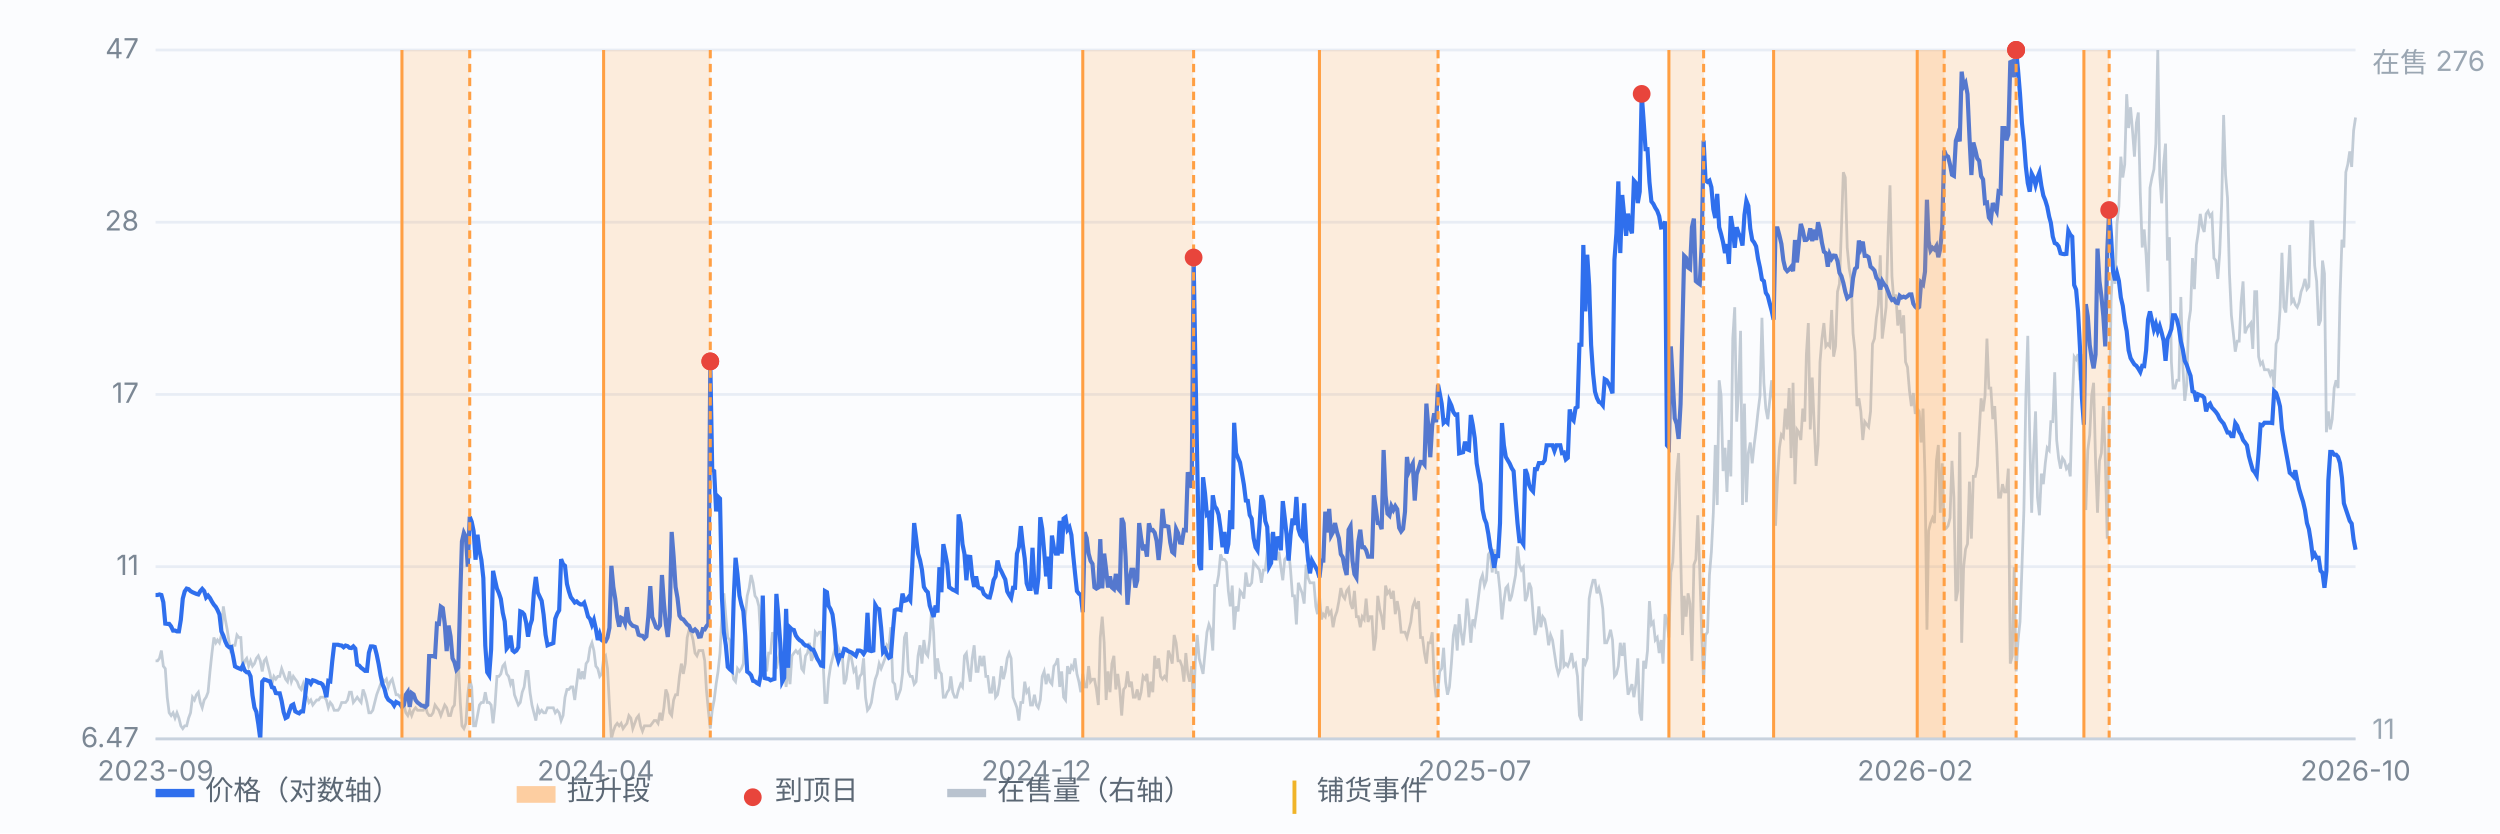
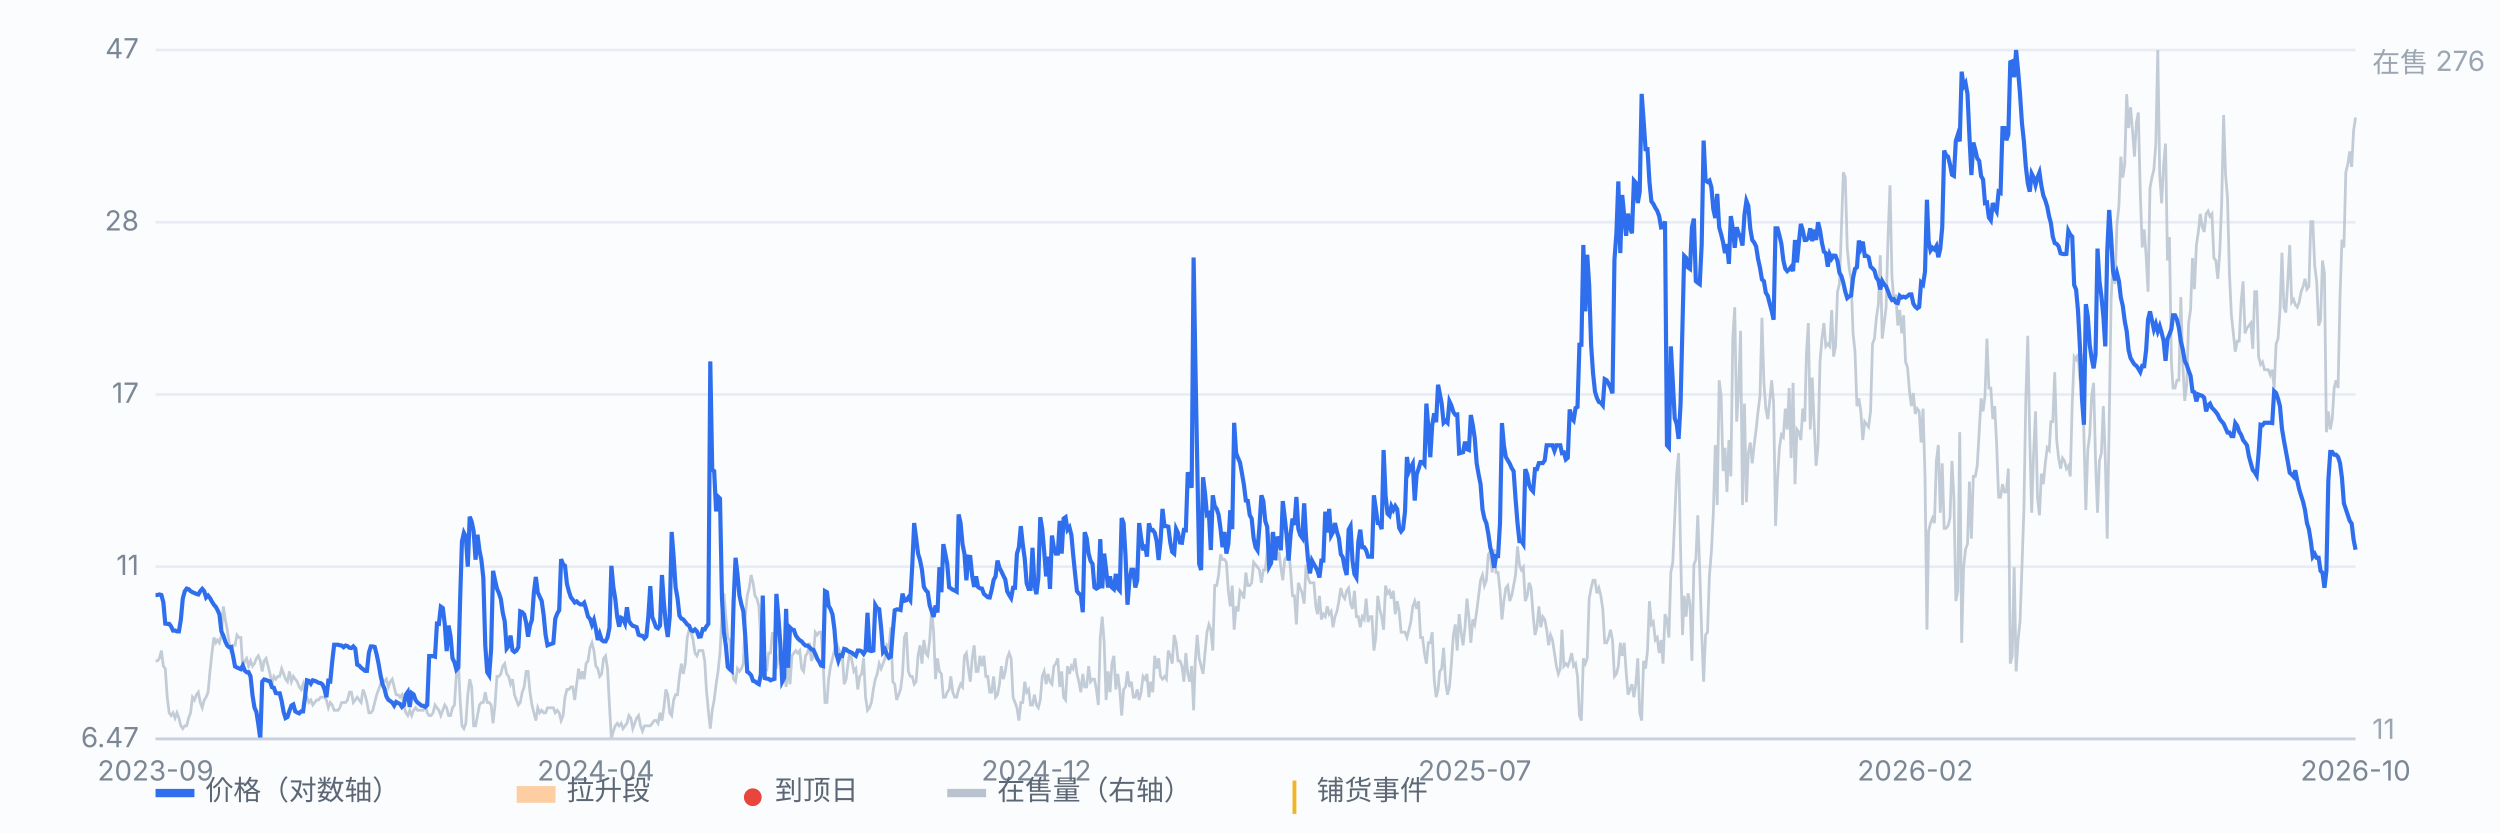
<svg xmlns="http://www.w3.org/2000/svg" viewBox="0 0 900 300" preserveAspectRatio="xMidYMid meet" style="width:100%;max-width:900px;height:auto;display:block" font-family="-apple-system,Segoe UI,Microsoft YaHei,sans-serif" font-size="10">
  <rect x="0" y="0" width="900" height="300" fill="#fbfcfe" />
  <line x1="56" y1="266.0" x2="848" y2="266.0" stroke="#e8edf5" stroke-width="1" />
  <text x="50" y="269.0" text-anchor="end" fill="#7b8794">6.47</text>
  <line x1="56" y1="204.0" x2="848" y2="204.0" stroke="#e8edf5" stroke-width="1" />
  <text x="50" y="207.0" text-anchor="end" fill="#7b8794">11</text>
  <line x1="56" y1="142.0" x2="848" y2="142.0" stroke="#e8edf5" stroke-width="1" />
  <text x="50" y="145.0" text-anchor="end" fill="#7b8794">17</text>
  <line x1="56" y1="80.0" x2="848" y2="80.0" stroke="#e8edf5" stroke-width="1" />
  <text x="50" y="83.0" text-anchor="end" fill="#7b8794">28</text>
  <line x1="56" y1="18.0" x2="848" y2="18.0" stroke="#e8edf5" stroke-width="1" />
  <text x="50" y="21.0" text-anchor="end" fill="#7b8794">47</text>
  <path d="M56.0 237.9 L56.7 237.9 L57.4 237.0 L58.1 234.2 L58.8 239.8 L59.5 240.7 L60.2 251.0 L60.9 256.6 L61.6 257.6 L62.3 256.6 L63.0 258.5 L63.7 256.6 L64.4 258.5 L65.1 261.3 L65.8 262.3 L66.5 261.3 L67.2 261.3 L67.9 258.5 L68.6 256.6 L69.3 251.0 L70.0 252.0 L70.7 250.1 L71.4 249.2 L72.1 252.9 L72.8 254.8 L73.5 252.0 L74.2 251.0 L74.9 249.2 L75.6 241.7 L76.3 235.1 L77.0 229.5 L77.7 231.4 L78.3 230.4 L79.0 231.4 L79.7 228.6 L80.4 218.3 L81.1 223.0 L81.8 226.7 L82.5 231.4 L83.2 235.1 L83.9 232.3 L84.6 232.3 L85.3 228.6 L86.0 229.5 L86.7 229.5 L87.4 240.7 L88.1 237.9 L88.8 237.0 L89.5 239.8 L90.2 237.9 L90.9 239.8 L91.6 238.9 L92.3 237.0 L93.0 236.1 L93.7 237.9 L94.4 241.7 L95.1 237.9 L95.8 237.0 L96.5 239.8 L97.2 242.6 L97.9 246.3 L98.6 243.5 L99.3 244.5 L100.0 243.5 L100.7 243.5 L101.4 240.7 L102.1 242.6 L102.8 244.5 L103.5 245.4 L104.2 241.7 L104.9 245.4 L105.6 243.5 L106.3 244.5 L107.0 245.4 L107.7 247.3 L108.4 248.2 L109.1 246.3 L109.8 250.1 L110.5 251.0 L111.2 252.9 L111.9 252.0 L112.6 253.8 L113.3 252.9 L114.0 252.0 L114.7 252.0 L115.4 251.0 L116.1 251.0 L116.8 251.0 L117.5 252.0 L118.2 254.8 L118.9 252.9 L119.6 253.8 L120.3 255.7 L121.0 255.7 L121.7 255.7 L122.3 254.8 L123.0 252.9 L123.7 252.9 L124.4 252.9 L125.1 252.0 L125.8 249.2 L126.5 249.2 L127.2 252.9 L127.9 252.0 L128.6 251.0 L129.3 252.0 L130.0 252.9 L130.7 248.2 L131.4 250.1 L132.1 252.9 L132.8 256.6 L133.5 256.6 L134.2 255.7 L134.9 252.9 L135.6 250.1 L136.3 248.2 L137.0 246.3 L137.7 244.5 L138.4 245.4 L139.1 244.5 L139.8 247.3 L140.5 245.4 L141.2 244.5 L141.9 247.3 L142.6 250.1 L143.3 250.1 L144.0 251.0 L144.7 250.1 L145.4 253.8 L146.1 256.6 L146.8 257.6 L147.5 255.7 L148.2 257.6 L148.9 255.7 L149.6 254.8 L150.3 255.7 L151.0 255.7 L151.7 255.7 L152.4 255.7 L153.1 253.8 L153.8 256.6 L154.5 257.6 L155.2 257.6 L155.9 256.6 L156.6 253.8 L157.3 254.8 L158.0 255.7 L158.7 257.6 L159.4 255.7 L160.1 253.8 L160.8 254.8 L161.5 257.6 L162.2 257.6 L162.9 254.8 L163.6 253.8 L164.3 242.6 L165.0 237.9 L165.7 252.9 L166.3 261.3 L167.0 262.3 L167.7 260.4 L168.4 250.1 L169.1 244.5 L169.8 247.3 L170.5 261.3 L171.2 261.3 L171.9 257.6 L172.6 253.8 L173.3 252.9 L174.0 252.9 L174.7 249.2 L175.4 252.9 L176.1 252.9 L176.8 253.8 L177.5 260.4 L178.2 253.8 L178.9 243.5 L179.6 243.5 L180.3 242.6 L181.0 239.8 L181.7 238.9 L182.4 242.6 L183.1 243.5 L183.8 246.3 L184.5 244.5 L185.2 250.1 L185.9 252.0 L186.6 253.8 L187.3 252.9 L188.0 249.2 L188.7 247.3 L189.4 241.7 L190.1 241.7 L190.8 249.2 L191.5 253.8 L192.2 256.6 L192.9 259.4 L193.6 254.8 L194.3 256.6 L195.0 255.7 L195.7 256.6 L196.4 256.6 L197.1 254.8 L197.8 254.8 L198.5 254.8 L199.2 254.8 L199.9 256.6 L200.6 255.7 L201.3 256.6 L202.0 259.4 L202.7 257.6 L203.4 251.0 L204.1 248.2 L204.8 248.2 L205.5 247.3 L206.2 247.3 L206.9 252.0 L207.6 246.3 L208.3 240.7 L209.0 244.5 L209.7 241.7 L210.3 244.5 L211.0 238.9 L211.7 237.9 L212.4 233.2 L213.1 231.4 L213.8 234.2 L214.5 239.8 L215.2 240.7 L215.9 243.5 L216.6 242.6 L217.3 237.0 L218.0 236.1 L218.7 240.7 L219.4 253.8 L220.1 266.0 L220.8 263.2 L221.5 261.3 L222.2 260.4 L222.9 261.3 L223.6 260.4 L224.3 262.3 L225.0 261.3 L225.7 260.4 L226.4 257.6 L227.1 258.5 L227.8 262.3 L228.5 260.4 L229.2 258.5 L229.9 257.6 L230.6 261.3 L231.3 263.2 L232.0 261.3 L232.7 261.3 L233.4 261.3 L234.1 261.3 L234.8 260.4 L235.5 259.4 L236.2 259.4 L236.9 260.4 L237.6 256.6 L238.3 259.4 L239.0 254.8 L239.7 248.2 L240.4 250.1 L241.1 256.6 L241.8 257.6 L242.5 252.0 L243.2 250.1 L243.9 250.1 L244.6 243.5 L245.3 238.9 L246.0 242.6 L246.7 238.9 L247.4 229.5 L248.1 226.7 L248.8 227.6 L249.5 230.4 L250.2 235.1 L250.9 236.1 L251.6 234.2 L252.3 234.2 L253.0 234.2 L253.7 237.9 L254.3 248.2 L255.0 255.7 L255.7 262.3 L256.4 255.7 L257.1 252.0 L257.8 246.3 L258.5 241.7 L259.2 235.1 L259.9 221.1 L260.6 213.6 L261.3 222.0 L262.0 229.5 L262.7 230.4 L263.4 239.8 L264.1 244.5 L264.8 245.4 L265.5 240.7 L266.2 241.7 L266.9 240.7 L267.6 238.9 L268.3 222.0 L269.0 214.5 L269.7 211.7 L270.4 207.0 L271.1 209.8 L271.8 214.5 L272.5 215.5 L273.2 218.3 L273.9 230.4 L274.6 242.6 L275.3 236.1 L276.0 241.7 L276.7 235.1 L277.4 235.1 L278.1 227.6 L278.8 229.5 L279.5 240.7 L280.2 237.0 L280.9 234.2 L281.6 237.0 L282.3 240.7 L283.0 247.3 L283.7 239.8 L284.4 246.3 L285.1 236.1 L285.8 235.1 L286.5 234.2 L287.2 235.1 L287.9 234.2 L288.6 240.7 L289.3 241.7 L290.0 236.1 L290.7 235.1 L291.4 231.4 L292.1 237.9 L292.8 236.1 L293.5 227.6 L294.2 228.6 L294.9 227.6 L295.6 227.6 L296.3 237.9 L297.0 252.9 L297.7 252.9 L298.3 244.5 L299.0 239.8 L299.7 237.0 L300.4 234.2 L301.1 231.4 L301.8 233.2 L302.5 235.1 L303.2 235.1 L303.9 246.3 L304.6 244.5 L305.3 238.9 L306.0 234.2 L306.7 237.9 L307.4 241.7 L308.1 240.7 L308.8 248.2 L309.5 243.5 L310.2 242.6 L310.9 237.0 L311.6 251.0 L312.3 255.7 L313.0 254.8 L313.7 252.9 L314.4 248.2 L315.1 244.5 L315.8 242.6 L316.5 238.9 L317.2 240.7 L317.9 238.9 L318.6 237.0 L319.3 232.3 L320.0 233.2 L320.7 225.8 L321.4 245.4 L322.1 246.3 L322.8 252.0 L323.5 250.1 L324.2 248.2 L324.9 242.6 L325.6 229.5 L326.3 227.6 L327.0 241.7 L327.7 243.5 L328.4 243.5 L329.1 246.3 L329.8 245.4 L330.5 236.1 L331.2 232.3 L331.9 238.9 L332.6 230.4 L333.3 235.1 L334.0 236.1 L334.7 230.4 L335.4 219.2 L336.1 227.6 L336.8 244.5 L337.5 237.0 L338.2 241.7 L338.9 242.6 L339.6 251.0 L340.3 251.0 L341.0 249.2 L341.7 248.2 L342.3 243.5 L343.0 249.2 L343.7 251.0 L344.4 251.0 L345.1 248.2 L345.8 246.3 L346.5 247.3 L347.2 236.1 L347.9 235.1 L348.6 240.7 L349.3 245.4 L350.0 237.0 L350.7 232.3 L351.4 241.7 L352.1 241.7 L352.8 236.1 L353.5 239.8 L354.2 236.1 L354.9 243.5 L355.6 243.5 L356.3 249.2 L357.0 249.2 L357.7 243.5 L358.4 251.0 L359.1 250.1 L359.8 246.3 L360.5 239.8 L361.2 244.5 L361.9 241.7 L362.6 237.0 L363.3 235.1 L364.0 237.0 L364.7 251.0 L365.4 252.9 L366.1 254.8 L366.8 259.4 L367.5 252.9 L368.2 252.9 L368.9 245.4 L369.6 249.2 L370.3 248.2 L371.0 253.8 L371.7 253.8 L372.4 250.1 L373.1 253.8 L373.8 254.8 L374.5 252.0 L375.2 243.5 L375.9 241.7 L376.6 246.3 L377.3 242.6 L378.0 245.4 L378.7 246.3 L379.4 239.8 L380.1 238.9 L380.8 237.0 L381.5 247.3 L382.2 241.7 L382.9 251.0 L383.6 252.0 L384.3 239.8 L385.0 242.6 L385.7 239.8 L386.3 240.7 L387.0 237.0 L387.7 242.6 L388.4 245.4 L389.1 249.2 L389.8 242.6 L390.5 247.3 L391.2 247.3 L391.9 239.8 L392.6 245.4 L393.3 244.5 L394.0 244.5 L394.7 248.2 L395.4 253.8 L396.1 229.5 L396.8 222.0 L397.5 231.4 L398.2 252.0 L398.9 241.7 L399.6 249.2 L400.3 238.9 L401.0 236.1 L401.7 248.2 L402.4 242.6 L403.1 248.2 L403.8 257.6 L404.5 248.2 L405.2 247.3 L405.9 241.7 L406.6 247.3 L407.3 245.4 L408.0 251.0 L408.7 251.0 L409.4 248.2 L410.1 252.0 L410.8 249.2 L411.5 243.5 L412.2 244.5 L412.9 242.6 L413.6 251.0 L414.3 245.4 L415.0 249.2 L415.7 236.1 L416.4 240.7 L417.1 237.0 L417.8 243.5 L418.5 244.5 L419.2 243.5 L419.9 244.5 L420.6 234.2 L421.3 236.1 L422.0 238.9 L422.7 228.6 L423.4 231.4 L424.1 237.9 L424.8 237.9 L425.5 239.8 L426.2 245.4 L426.9 235.1 L427.6 242.6 L428.3 245.4 L429.0 239.8 L429.7 255.7 L430.3 237.9 L431.0 228.6 L431.7 237.0 L432.4 239.8 L433.1 242.6 L433.8 235.1 L434.5 227.6 L435.2 224.8 L435.9 226.7 L436.6 234.2 L437.3 210.8 L438.0 210.8 L438.7 207.0 L439.4 199.6 L440.1 201.4 L440.8 201.4 L441.5 202.4 L442.2 212.7 L442.9 218.3 L443.6 210.8 L444.3 226.7 L445.0 218.3 L445.7 220.1 L446.4 212.7 L447.1 213.6 L447.8 215.5 L448.5 206.1 L449.2 210.8 L449.9 210.8 L450.6 209.8 L451.3 202.4 L452.0 203.3 L452.7 204.2 L453.4 205.2 L454.1 209.8 L454.8 205.2 L455.5 205.2 L456.2 198.6 L456.9 192.1 L457.6 193.9 L458.3 197.7 L459.0 201.4 L459.7 201.4 L460.4 198.6 L461.1 204.2 L461.8 208.9 L462.5 201.4 L463.2 200.5 L463.9 197.7 L464.6 205.2 L465.3 214.5 L466.0 214.5 L466.7 224.8 L467.4 209.8 L468.1 211.7 L468.8 213.6 L469.5 217.3 L470.2 203.3 L470.9 208.0 L471.6 209.8 L472.3 209.8 L473.0 209.8 L473.7 218.3 L474.3 221.1 L475.0 214.5 L475.7 223.0 L476.4 221.1 L477.1 222.0 L477.8 218.3 L478.5 221.1 L479.2 220.1 L479.9 225.8 L480.6 222.0 L481.3 220.1 L482.0 216.4 L482.7 211.7 L483.4 214.5 L484.1 215.5 L484.8 212.7 L485.5 211.7 L486.2 217.3 L486.9 219.2 L487.6 212.7 L488.3 222.0 L489.0 222.0 L489.7 225.8 L490.4 222.0 L491.1 223.0 L491.8 215.5 L492.5 223.9 L493.2 222.0 L493.9 222.0 L494.6 234.2 L495.3 229.5 L496.0 214.5 L496.7 219.2 L497.4 222.0 L498.1 226.7 L498.8 210.8 L499.5 213.6 L500.2 212.7 L500.9 215.5 L501.6 212.7 L502.3 221.1 L503.0 216.4 L503.7 220.1 L504.4 227.6 L505.1 227.6 L505.8 227.6 L506.5 229.5 L507.2 226.7 L507.9 223.9 L508.6 218.3 L509.3 216.4 L510.0 219.2 L510.7 216.4 L511.4 229.5 L512.1 229.5 L512.8 235.1 L513.5 238.9 L514.2 231.4 L514.9 231.4 L515.6 227.6 L516.3 244.5 L517.0 251.0 L517.7 248.2 L518.3 241.7 L519.0 240.7 L519.7 233.2 L520.4 245.4 L521.1 250.1 L521.8 247.3 L522.5 238.9 L523.2 228.6 L523.9 224.8 L524.6 234.2 L525.3 221.1 L526.0 227.6 L526.7 232.3 L527.4 225.8 L528.1 215.5 L528.8 222.0 L529.5 231.4 L530.2 223.0 L530.9 224.8 L531.6 220.1 L532.3 214.5 L533.0 208.9 L533.7 207.0 L534.4 210.8 L535.1 208.9 L535.8 199.6 L536.5 198.6 L537.2 206.1 L537.9 197.7 L538.6 206.1 L539.3 206.1 L540.0 212.7 L540.7 223.0 L541.4 216.4 L542.1 211.7 L542.8 210.8 L543.5 216.4 L544.2 214.5 L544.9 210.8 L545.6 207.0 L546.3 196.7 L547.0 203.3 L547.7 205.2 L548.4 204.2 L549.1 216.4 L549.8 214.5 L550.5 209.8 L551.2 211.7 L551.9 221.1 L552.6 228.6 L553.3 225.8 L554.0 218.3 L554.7 225.8 L555.4 222.0 L556.1 223.0 L556.8 226.7 L557.5 232.3 L558.2 228.6 L558.9 230.4 L559.6 235.1 L560.3 239.8 L561.0 242.6 L561.7 240.7 L562.3 226.7 L563.0 239.8 L563.7 238.9 L564.4 239.8 L565.1 237.9 L565.8 235.1 L566.5 239.8 L567.2 238.9 L567.9 243.5 L568.6 257.6 L569.3 259.4 L570.0 237.0 L570.7 238.9 L571.4 237.0 L572.1 215.5 L572.8 211.7 L573.5 208.9 L574.2 208.9 L574.9 213.6 L575.6 211.7 L576.3 214.5 L577.0 219.2 L577.7 231.4 L578.4 231.4 L579.1 229.5 L579.8 226.7 L580.5 230.4 L581.2 243.5 L581.9 242.6 L582.6 239.8 L583.3 231.4 L584.0 236.1 L584.7 231.4 L585.4 241.7 L586.1 250.1 L586.8 248.2 L587.5 246.3 L588.2 251.0 L588.9 246.3 L589.6 237.0 L590.3 256.6 L591.0 259.4 L591.7 237.9 L592.4 240.7 L593.1 234.2 L593.8 216.4 L594.5 224.8 L595.2 223.9 L595.9 230.4 L596.6 229.5 L597.3 235.1 L598.0 230.4 L598.7 238.9 L599.4 221.1 L600.1 223.0 L600.8 229.5 L601.5 206.1 L602.2 202.4 L602.9 186.5 L603.6 170.5 L604.3 163.1 L605.0 197.7 L605.7 228.6 L606.3 214.5 L607.0 222.0 L607.7 213.6 L608.4 217.3 L609.1 237.9 L609.8 203.3 L610.5 201.4 L611.2 185.5 L611.9 205.2 L612.6 227.6 L613.3 245.4 L614.0 228.6 L614.7 227.6 L615.4 207.0 L616.1 198.6 L616.8 184.6 L617.5 160.2 L618.2 181.8 L618.9 136.9 L619.6 142.5 L620.3 169.6 L621.0 161.2 L621.7 177.1 L622.4 158.4 L623.1 171.5 L623.8 121.9 L624.5 110.6 L625.2 151.8 L625.9 140.6 L626.6 119.1 L627.3 181.8 L628.0 145.3 L628.7 180.8 L629.4 163.1 L630.1 159.3 L630.8 166.8 L631.5 160.2 L632.2 154.6 L632.9 148.1 L633.6 142.5 L634.3 114.4 L635.0 137.8 L635.7 147.1 L636.4 150.9 L637.1 144.3 L637.8 136.9 L638.5 145.3 L639.2 189.3 L639.9 172.4 L640.6 161.2 L641.3 156.5 L642.0 157.4 L642.7 147.1 L643.4 154.6 L644.1 139.7 L644.8 164.9 L645.5 137.8 L646.2 174.3 L646.9 154.6 L647.6 155.6 L648.3 158.4 L649.0 147.1 L649.7 151.8 L650.3 127.5 L651.0 116.3 L651.7 154.6 L652.4 135.9 L653.1 152.8 L653.8 167.7 L654.5 160.2 L655.2 130.3 L655.9 121.9 L656.6 116.3 L657.3 124.7 L658.0 123.8 L658.7 124.7 L659.4 111.6 L660.1 128.4 L660.8 124.7 L661.5 105.0 L662.2 102.2 L662.9 82.6 L663.6 62.0 L664.3 63.9 L665.0 89.1 L665.7 96.6 L666.4 100.4 L667.1 120.0 L667.8 126.6 L668.5 146.2 L669.2 143.4 L669.9 148.1 L670.6 158.4 L671.3 151.8 L672.0 152.8 L672.7 153.7 L673.4 148.1 L674.1 123.8 L674.8 121.9 L675.5 114.4 L676.2 109.7 L676.9 91.9 L677.6 121.9 L678.3 116.3 L679.0 110.6 L679.7 85.4 L680.4 66.7 L681.1 99.4 L681.8 108.8 L682.5 106.0 L683.2 117.2 L683.9 111.6 L684.6 120.0 L685.3 113.5 L686.0 130.3 L686.7 132.2 L687.4 140.6 L688.1 146.2 L688.8 141.5 L689.5 149.0 L690.2 147.1 L690.9 148.1 L691.6 159.3 L692.3 147.1 L693.0 171.5 L693.7 226.7 L694.3 191.1 L695.0 188.3 L695.7 186.5 L696.4 188.3 L697.1 165.9 L697.8 160.2 L698.5 184.6 L699.2 166.8 L699.9 190.2 L700.6 190.2 L701.3 189.3 L702.0 186.5 L702.7 165.9 L703.4 179.0 L704.1 216.4 L704.8 212.7 L705.5 155.6 L706.2 231.4 L706.9 204.2 L707.6 197.7 L708.3 195.8 L709.0 173.4 L709.7 193.9 L710.4 171.5 L711.1 171.5 L711.8 167.7 L712.5 155.6 L713.2 143.4 L713.9 148.1 L714.6 142.5 L715.3 121.9 L716.0 139.7 L716.7 139.7 L717.4 150.9 L718.1 146.2 L718.8 160.2 L719.5 179.0 L720.2 179.0 L720.9 174.3 L721.6 177.1 L722.3 177.1 L723.0 168.7 L723.7 238.9 L724.4 236.1 L725.1 204.2 L725.8 241.7 L726.5 230.4 L727.2 223.9 L727.9 204.2 L728.6 183.6 L729.3 143.4 L730.0 120.9 L730.7 157.4 L731.4 184.6 L732.1 163.1 L732.8 148.1 L733.5 179.0 L734.2 185.5 L734.9 170.5 L735.6 174.3 L736.3 166.8 L737.0 161.2 L737.7 162.1 L738.3 151.8 L739.0 151.8 L739.7 134.0 L740.4 158.4 L741.1 164.9 L741.8 168.7 L742.5 164.9 L743.2 165.9 L743.9 168.7 L744.6 167.7 L745.3 171.5 L746.0 145.3 L746.7 128.4 L747.4 129.4 L748.1 127.5 L748.8 136.9 L749.5 127.5 L750.2 156.5 L750.9 183.6 L751.6 162.1 L752.3 156.5 L753.0 142.5 L753.7 137.8 L754.4 165.9 L755.1 184.6 L755.8 165.9 L756.5 163.1 L757.2 146.2 L757.9 164.9 L758.6 193.9 L759.3 152.8 L760.0 107.8 L760.7 93.8 L761.4 102.2 L762.1 80.7 L762.8 74.2 L763.5 56.4 L764.2 63.9 L764.9 59.2 L765.6 33.9 L766.3 46.1 L767.0 38.6 L767.7 47.0 L768.4 56.4 L769.1 44.2 L769.8 40.5 L770.5 69.5 L771.2 89.1 L771.9 82.6 L772.6 91.9 L773.3 105.0 L774.0 67.6 L774.7 63.9 L775.4 61.0 L776.1 51.7 L776.8 18.0 L777.5 62.9 L778.2 73.2 L778.9 59.2 L779.6 51.7 L780.3 93.8 L781.0 85.4 L781.7 130.3 L782.3 139.7 L783.0 139.7 L783.7 136.9 L784.4 136.9 L785.1 106.9 L785.8 131.2 L786.5 144.3 L787.2 138.7 L787.9 116.3 L788.6 111.6 L789.3 92.9 L790.0 104.1 L790.7 88.2 L791.4 83.5 L792.1 77.0 L792.8 81.6 L793.5 83.5 L794.2 77.0 L794.9 76.0 L795.6 77.9 L796.3 77.0 L797.0 92.9 L797.7 93.8 L798.4 100.4 L799.1 91.0 L799.8 73.2 L800.5 41.4 L801.2 62.9 L801.9 71.3 L802.6 98.5 L803.3 113.5 L804.0 120.0 L804.7 126.6 L805.4 122.8 L806.1 122.8 L806.8 108.8 L807.5 101.3 L808.2 120.0 L808.9 118.1 L809.6 117.2 L810.3 116.3 L811.0 125.6 L811.7 105.0 L812.4 105.0 L813.1 128.4 L813.8 131.2 L814.5 130.3 L815.2 133.1 L815.9 133.1 L816.6 133.1 L817.3 135.0 L818.0 133.1 L818.7 139.7 L819.4 123.8 L820.1 121.9 L820.8 111.6 L821.5 91.0 L822.2 110.6 L822.9 112.5 L823.6 101.3 L824.3 88.2 L825.0 108.8 L825.7 107.8 L826.3 109.7 L827.0 110.6 L827.7 108.8 L828.4 105.0 L829.1 103.2 L829.8 100.4 L830.5 104.1 L831.2 103.2 L831.9 79.8 L832.6 79.8 L833.3 95.7 L834.0 101.3 L834.7 117.2 L835.4 115.3 L836.1 93.8 L836.8 98.5 L837.5 155.6 L838.2 148.1 L838.9 154.6 L839.6 150.9 L840.3 139.7 L841.0 136.9 L841.7 139.7 L842.4 106.9 L843.1 86.3 L843.8 89.1 L844.5 62.0 L845.2 59.2 L845.9 54.5 L846.6 60.1 L847.3 47.0 L848.0 42.3" fill="none" stroke="#b9c3cf" stroke-width="1" opacity="0.85" />
  <text x="854" y="26" fill="#9aa6b2">在售 276</text>
  <text x="854" y="266" fill="#9aa6b2">11</text>
  <path d="M56.0 214.2 L56.7 214.2 L57.4 214.0 L58.1 214.2 L58.8 216.8 L59.5 224.5 L60.2 224.6 L60.9 224.6 L61.6 225.5 L62.3 227.0 L63.0 227.0 L63.7 227.3 L64.4 227.3 L65.1 223.1 L65.8 215.5 L66.5 212.9 L67.2 211.9 L67.9 212.1 L68.6 212.8 L69.3 213.2 L70.0 213.5 L70.7 213.8 L71.4 214.0 L72.1 212.8 L72.8 212.0 L73.5 212.8 L74.2 215.1 L74.9 214.4 L75.6 215.3 L76.3 216.6 L77.0 217.7 L77.7 218.5 L78.3 219.6 L79.0 221.2 L79.7 227.3 L80.4 228.8 L81.1 230.9 L81.8 232.4 L82.5 233.0 L83.2 232.9 L83.9 236.1 L84.6 239.9 L85.3 240.3 L86.0 240.6 L86.7 240.9 L87.4 239.6 L88.1 241.4 L88.8 242.0 L89.5 242.0 L90.2 243.5 L90.9 250.3 L91.6 254.7 L92.3 256.3 L93.0 260.7 L93.7 266.0 L94.4 245.4 L95.1 244.6 L95.8 244.8 L96.5 245.1 L97.2 245.3 L97.9 247.4 L98.6 247.6 L99.3 249.5 L100.0 249.6 L100.7 249.6 L101.4 252.4 L102.1 256.3 L102.8 258.5 L103.5 258.1 L104.2 255.9 L104.9 254.0 L105.6 253.6 L106.3 256.1 L107.0 256.5 L107.7 256.8 L108.4 256.1 L109.1 256.1 L109.8 251.0 L110.5 244.9 L111.2 245.1 L111.9 246.1 L112.6 244.9 L113.3 245.1 L114.0 245.4 L114.7 245.8 L115.4 245.9 L116.1 246.4 L116.8 248.1 L117.5 251.0 L118.2 245.1 L118.9 245.3 L119.6 238.1 L120.3 232.1 L121.0 232.1 L121.7 232.1 L122.3 232.3 L123.0 232.4 L123.7 233.0 L124.4 232.4 L125.1 232.6 L125.8 233.2 L126.5 233.3 L127.2 232.7 L127.9 233.5 L128.6 239.3 L129.3 239.6 L130.0 240.4 L130.7 240.9 L131.4 241.5 L132.1 241.5 L132.8 235.0 L133.5 232.7 L134.2 232.7 L134.9 232.9 L135.6 235.6 L136.3 239.0 L137.0 243.1 L137.7 246.3 L138.4 247.9 L139.1 250.7 L139.8 251.9 L140.5 252.4 L141.2 252.9 L141.9 254.0 L142.6 252.7 L143.3 253.1 L144.0 253.4 L144.7 254.5 L145.4 253.8 L146.1 250.1 L146.8 249.1 L147.5 254.5 L148.2 249.5 L148.9 250.0 L149.6 252.0 L150.3 252.9 L151.0 253.4 L151.7 254.0 L152.4 254.1 L153.1 254.5 L153.8 253.8 L154.5 236.2 L155.2 236.2 L155.9 236.2 L156.6 236.4 L157.3 224.5 L158.0 224.6 L158.7 218.4 L159.4 218.9 L160.1 224.5 L160.8 234.4 L161.5 225.2 L162.2 229.1 L162.9 237.0 L163.6 238.4 L164.3 241.1 L165.0 240.3 L165.7 214.0 L166.3 194.9 L167.0 191.8 L167.7 193.2 L168.4 204.0 L169.1 186.0 L169.8 187.8 L170.5 191.2 L171.2 201.5 L171.9 192.5 L172.6 198.1 L173.3 201.6 L174.0 208.1 L174.7 232.4 L175.4 242.0 L176.1 243.1 L176.8 233.8 L177.5 205.5 L178.2 208.8 L178.9 211.9 L179.6 213.5 L180.3 215.6 L181.0 220.6 L181.7 223.7 L182.4 233.5 L183.1 232.6 L183.8 228.8 L184.5 234.1 L185.2 234.7 L185.9 234.2 L186.6 233.0 L187.3 220.1 L188.0 220.4 L188.7 221.2 L189.4 224.1 L190.1 229.2 L190.8 225.2 L191.5 223.1 L192.2 213.3 L192.9 207.7 L193.6 213.3 L194.3 214.8 L195.0 216.3 L195.7 221.3 L196.4 228.5 L197.1 232.3 L197.8 232.0 L198.5 231.8 L199.2 231.5 L199.9 222.7 L200.6 220.9 L201.3 219.7 L202.0 201.3 L202.7 203.1 L203.4 203.7 L204.1 210.2 L204.8 212.9 L205.5 215.0 L206.2 215.9 L206.9 216.9 L207.6 216.5 L208.3 217.2 L209.0 217.6 L209.7 217.6 L210.3 217.0 L211.0 219.3 L211.7 222.0 L212.4 222.8 L213.1 224.9 L213.8 223.2 L214.5 226.3 L215.2 230.4 L215.9 228.2 L216.6 230.4 L217.3 230.9 L218.0 230.9 L218.7 229.5 L219.4 226.0 L220.1 203.7 L220.8 211.3 L221.5 215.6 L222.2 222.1 L222.9 225.6 L223.6 222.4 L224.3 222.8 L225.0 224.4 L225.7 218.6 L226.4 223.5 L227.1 224.6 L227.8 225.3 L228.5 225.5 L229.2 225.8 L229.9 228.5 L230.6 228.8 L231.3 228.9 L232.0 229.8 L232.7 229.1 L233.4 221.9 L234.1 211.0 L234.8 222.1 L235.5 223.9 L236.2 225.8 L236.9 226.2 L237.6 225.2 L238.3 207.0 L239.0 217.0 L239.7 224.6 L240.4 229.3 L241.1 222.1 L241.8 191.5 L242.5 200.3 L243.2 211.3 L243.9 215.3 L244.6 221.6 L245.3 222.7 L246.0 223.0 L246.7 223.9 L247.4 224.8 L248.1 225.3 L248.8 226.9 L249.5 227.2 L250.2 226.6 L250.9 227.3 L251.6 229.2 L252.3 229.1 L253.0 226.5 L253.7 226.6 L254.3 225.5 L255.0 224.6 L255.7 130.1 L256.4 169.2 L257.1 169.6 L257.8 184.1 L258.5 178.8 L259.2 179.5 L259.9 215.3 L260.6 227.6 L261.3 232.3 L262.0 240.1 L262.7 240.9 L263.4 241.5 L264.1 216.5 L264.8 200.8 L265.5 206.8 L266.2 214.4 L266.9 217.6 L267.6 220.0 L268.3 229.1 L269.0 241.8 L269.7 242.3 L270.4 243.1 L271.1 245.1 L271.8 245.3 L272.5 245.9 L273.2 246.3 L273.9 242.8 L274.6 214.4 L275.3 244.1 L276.0 244.3 L276.7 244.4 L277.4 244.9 L278.1 244.6 L278.8 244.4 L279.5 213.8 L280.2 221.7 L280.9 231.5 L281.6 245.4 L282.3 244.0 L283.0 219.2 L283.7 240.4 L284.4 225.9 L285.1 226.6 L285.8 226.8 L286.5 228.8 L287.2 229.8 L287.9 230.5 L288.6 230.9 L289.3 231.8 L290.0 232.4 L290.7 232.4 L291.4 233.0 L292.1 233.8 L292.8 233.9 L293.5 235.4 L294.2 237.1 L294.9 238.2 L295.6 239.6 L296.3 239.8 L297.0 212.8 L297.7 213.2 L298.3 218.1 L299.0 219.3 L299.7 221.2 L300.4 226.6 L301.1 235.4 L301.8 237.9 L302.5 235.9 L303.2 236.1 L303.9 233.6 L304.6 233.8 L305.3 234.4 L306.0 234.7 L306.7 235.0 L307.4 235.6 L308.1 236.1 L308.8 234.2 L309.5 234.2 L310.2 234.5 L310.9 235.4 L311.6 234.2 L312.3 220.6 L313.0 234.2 L313.7 234.4 L314.4 234.2 L315.1 217.8 L315.8 219.0 L316.5 219.3 L317.2 225.9 L317.9 234.7 L318.6 233.8 L319.3 235.6 L320.0 236.8 L320.7 236.4 L321.4 227.5 L322.1 219.7 L322.8 219.4 L323.5 219.4 L324.2 219.6 L324.9 213.7 L325.6 216.3 L326.3 216.1 L327.0 215.1 L327.7 216.1 L328.4 203.9 L329.1 188.3 L329.8 193.7 L330.5 199.3 L331.2 201.6 L331.9 205.1 L332.6 211.3 L333.3 212.5 L334.0 213.2 L334.7 218.0 L335.4 220.0 L336.1 222.1 L336.8 218.0 L337.5 220.5 L338.2 204.2 L338.9 213.2 L339.6 195.9 L340.3 199.3 L341.0 203.0 L341.7 211.4 L342.3 211.8 L343.0 212.3 L343.7 212.6 L344.4 213.0 L345.1 185.2 L345.8 188.3 L346.5 195.9 L347.2 199.4 L347.9 208.9 L348.6 200.4 L349.3 200.5 L350.0 207.5 L350.7 211.3 L351.4 207.5 L352.1 211.3 L352.8 211.8 L353.5 211.9 L354.2 213.8 L354.9 214.4 L355.6 215.0 L356.3 215.1 L357.0 212.4 L357.7 208.8 L358.4 207.5 L359.1 201.8 L359.8 204.4 L360.5 205.7 L361.2 207.2 L361.9 208.6 L362.6 212.9 L363.3 214.2 L364.0 215.3 L364.7 211.6 L365.4 211.6 L366.1 199.3 L366.8 197.0 L367.5 189.4 L368.2 196.0 L368.9 201.1 L369.6 210.0 L370.3 212.0 L371.0 212.0 L371.7 197.2 L372.4 210.6 L373.1 213.9 L373.8 208.1 L374.5 186.2 L375.2 190.4 L375.9 198.5 L376.6 207.5 L377.3 200.4 L378.0 212.0 L378.7 192.8 L379.4 197.2 L380.1 199.3 L380.8 199.3 L381.5 187.5 L382.2 199.3 L382.9 186.7 L383.6 186.2 L384.3 190.7 L385.0 189.8 L385.7 192.6 L386.3 199.3 L387.0 206.3 L387.7 212.8 L388.4 213.7 L389.1 214.2 L389.8 220.4 L390.5 191.6 L391.2 193.7 L391.9 199.3 L392.6 201.9 L393.3 203.0 L394.0 211.4 L394.7 211.9 L395.4 211.5 L396.1 194.1 L396.8 211.8 L397.5 199.3 L398.2 205.1 L398.9 211.5 L399.6 207.5 L400.3 211.5 L401.0 212.1 L401.7 206.6 L402.4 211.8 L403.1 212.6 L403.8 186.5 L404.5 188.4 L405.2 200.4 L405.9 217.7 L406.6 208.9 L407.3 205.1 L408.0 205.1 L408.7 211.5 L409.4 208.9 L410.1 188.3 L410.8 193.7 L411.5 198.1 L412.2 196.1 L412.9 200.4 L413.6 188.4 L414.3 190.9 L415.0 190.8 L415.7 191.8 L416.4 194.8 L417.1 201.6 L417.8 194.8 L418.5 183.2 L419.2 189.4 L419.9 189.4 L420.6 189.6 L421.3 195.3 L422.0 198.7 L422.7 199.3 L423.4 190.4 L424.1 191.9 L424.8 195.3 L425.5 195.4 L426.2 190.8 L426.9 190.9 L427.6 170.0 L428.3 172.8 L429.0 175.6 L429.7 92.7 L430.3 128.7 L431.0 166.5 L431.7 203.0 L432.4 205.2 L433.1 171.8 L433.8 177.5 L434.5 185.3 L435.2 184.8 L435.9 198.0 L436.6 178.3 L437.3 182.2 L438.0 183.2 L438.7 185.3 L439.4 190.4 L440.1 197.0 L440.8 191.5 L441.5 199.3 L442.2 195.9 L442.9 183.7 L443.6 190.5 L444.3 152.2 L445.0 163.1 L445.7 164.9 L446.4 166.5 L447.1 170.4 L447.8 174.5 L448.5 180.2 L449.2 180.3 L449.9 185.4 L450.6 186.7 L451.3 193.7 L452.0 197.0 L452.7 198.1 L453.4 189.5 L454.1 178.3 L454.8 180.4 L455.5 187.6 L456.2 189.7 L456.9 204.0 L457.6 202.7 L458.3 191.5 L459.0 201.6 L459.7 193.8 L460.4 193.7 L461.1 198.1 L461.8 180.4 L462.5 186.3 L463.2 192.8 L463.9 201.8 L464.6 192.6 L465.3 186.7 L466.0 189.0 L466.7 178.9 L467.4 190.4 L468.1 192.6 L468.8 193.6 L469.5 181.2 L470.2 193.7 L470.9 201.6 L471.6 206.4 L472.3 201.8 L473.0 203.1 L473.7 204.3 L474.3 205.5 L475.0 207.9 L475.7 201.8 L476.4 201.8 L477.1 184.2 L477.8 191.7 L478.5 183.2 L479.2 192.8 L479.9 191.5 L480.6 188.3 L481.3 191.5 L482.0 193.8 L482.7 199.5 L483.4 200.6 L484.1 204.4 L484.8 207.0 L485.5 190.7 L486.2 189.4 L486.9 201.9 L487.6 206.7 L488.3 207.9 L489.0 195.0 L489.7 190.7 L490.4 197.0 L491.1 197.0 L491.8 198.1 L492.5 200.4 L493.2 200.4 L493.9 200.4 L494.6 178.3 L495.3 183.2 L496.0 188.3 L496.7 188.4 L497.4 190.5 L498.1 162.0 L498.8 178.3 L499.5 184.9 L500.2 185.6 L500.9 182.2 L501.6 183.6 L502.3 182.2 L503.0 183.3 L503.7 190.0 L504.4 191.3 L505.1 190.4 L505.8 184.2 L506.5 164.5 L507.2 169.8 L507.9 168.2 L508.6 166.9 L509.3 180.2 L510.0 170.8 L510.7 168.7 L511.4 166.3 L512.1 166.3 L512.8 167.2 L513.5 145.3 L514.2 153.7 L514.9 164.6 L515.6 153.0 L516.3 148.8 L517.0 152.0 L517.7 138.5 L518.3 141.6 L519.0 145.3 L519.7 152.2 L520.4 151.5 L521.1 152.2 L521.8 144.5 L522.5 146.0 L523.2 148.3 L523.9 149.3 L524.6 149.2 L525.3 163.2 L526.0 163.0 L526.7 162.8 L527.4 159.0 L528.1 161.7 L528.8 162.0 L529.5 149.4 L530.2 153.0 L530.9 157.7 L531.6 166.8 L532.3 170.8 L533.0 174.3 L533.7 183.4 L534.4 186.7 L535.1 188.4 L535.8 192.2 L536.5 197.1 L537.2 199.6 L537.9 204.4 L538.6 200.2 L539.3 200.2 L540.0 188.4 L540.7 152.3 L541.4 160.3 L542.1 164.5 L542.8 165.7 L543.5 166.9 L544.2 168.5 L544.9 169.6 L545.6 179.6 L546.3 188.3 L547.0 194.8 L547.7 194.8 L548.4 195.9 L549.1 168.9 L549.8 170.8 L550.5 174.6 L551.2 176.1 L551.9 176.9 L552.6 168.9 L553.3 168.9 L554.0 166.7 L554.7 166.7 L555.4 166.7 L556.1 165.7 L556.8 160.3 L557.5 160.3 L558.2 160.3 L558.9 160.3 L559.6 162.3 L560.3 160.3 L561.0 160.3 L561.7 160.3 L562.3 163.1 L563.0 162.9 L563.7 165.4 L564.4 164.8 L565.1 147.4 L565.8 150.6 L566.5 151.4 L567.2 146.9 L567.9 146.5 L568.6 124.1 L569.3 124.1 L570.0 88.2 L570.7 112.1 L571.4 91.7 L572.1 102.7 L572.8 124.2 L573.5 134.4 L574.2 141.0 L574.9 143.3 L575.6 144.7 L576.3 145.0 L577.0 145.9 L577.7 136.5 L578.4 136.9 L579.1 138.1 L579.8 139.6 L580.5 141.6 L581.2 93.5 L581.9 84.1 L582.6 65.3 L583.3 91.1 L584.0 70.2 L584.7 77.6 L585.4 84.9 L586.1 76.9 L586.8 81.8 L587.5 84.0 L588.2 65.0 L588.9 65.8 L589.6 73.1 L590.3 69.0 L591.0 33.8 L591.7 43.4 L592.4 53.7 L593.1 53.7 L593.8 65.5 L594.5 72.5 L595.2 73.4 L595.9 74.8 L596.6 75.9 L597.3 77.8 L598.0 81.9 L598.7 81.8 L599.4 79.7 L600.1 160.3 L600.8 161.1 L601.5 124.7 L602.2 137.3 L602.9 150.6 L603.6 152.6 L604.3 158.0 L605.0 145.5 L605.7 116.7 L606.3 92.1 L607.0 92.8 L607.7 96.3 L608.4 96.8 L609.1 81.8 L609.8 78.7 L610.5 101.2 L611.2 101.8 L611.9 102.3 L612.6 88.1 L613.3 50.6 L614.0 65.0 L614.7 65.5 L615.4 65.0 L616.1 67.4 L616.8 75.3 L617.5 78.5 L618.2 69.8 L618.9 81.8 L619.6 84.3 L620.3 87.2 L621.0 91.1 L621.7 87.9 L622.4 95.0 L623.1 77.8 L623.8 82.2 L624.5 89.2 L625.2 81.8 L625.9 84.0 L626.6 85.4 L627.3 88.4 L628.0 77.4 L628.7 72.3 L629.4 74.1 L630.1 82.3 L630.8 86.4 L631.5 87.3 L632.2 88.7 L632.9 93.2 L633.6 96.4 L634.3 100.6 L635.0 101.2 L635.7 105.4 L636.4 106.5 L637.1 109.3 L637.8 111.9 L638.5 115.1 L639.2 82.2 L639.9 82.2 L640.6 84.8 L641.3 87.8 L642.0 93.7 L642.7 96.7 L643.4 97.6 L644.1 97.0 L644.8 96.1 L645.5 97.6 L646.2 86.4 L646.9 94.5 L647.6 87.3 L648.3 80.6 L649.0 82.9 L649.7 86.4 L650.3 86.4 L651.0 85.7 L651.7 82.2 L652.4 86.8 L653.1 82.7 L653.8 86.4 L654.5 80.0 L655.2 82.9 L655.9 87.4 L656.6 90.6 L657.3 91.1 L658.0 96.0 L658.7 91.6 L659.4 93.1 L660.1 92.0 L660.8 92.1 L661.5 94.0 L662.2 98.2 L662.9 99.4 L663.6 101.8 L664.3 105.0 L665.0 107.3 L665.7 106.7 L666.4 106.4 L667.1 100.1 L667.8 96.8 L668.5 96.2 L669.2 86.6 L669.9 89.2 L670.6 87.0 L671.3 92.1 L672.0 92.1 L672.7 92.6 L673.4 96.0 L674.1 96.6 L674.8 97.4 L675.5 100.0 L676.2 100.9 L676.9 104.2 L677.6 101.2 L678.3 102.4 L679.0 103.1 L679.7 104.9 L680.4 106.8 L681.1 108.0 L681.8 107.7 L682.5 108.9 L683.2 109.1 L683.9 106.5 L684.6 107.1 L685.3 106.8 L686.0 107.1 L686.7 106.6 L687.4 106.0 L688.1 106.0 L688.8 109.3 L689.5 110.4 L690.2 111.0 L690.9 110.5 L691.6 101.7 L692.3 102.4 L693.0 97.8 L693.7 71.9 L694.3 86.8 L695.0 90.2 L695.7 89.2 L696.4 89.8 L697.1 88.6 L697.8 92.6 L698.5 89.5 L699.2 81.8 L699.9 54.2 L700.6 55.9 L701.3 56.4 L702.0 59.2 L702.7 62.9 L703.4 63.3 L704.1 50.7 L704.8 48.5 L705.5 50.9 L706.2 25.8 L706.9 31.1 L707.6 29.9 L708.3 33.9 L709.0 49.2 L709.7 63.0 L710.4 51.3 L711.1 53.9 L711.8 57.0 L712.5 57.9 L713.2 63.4 L713.9 64.6 L714.6 73.1 L715.3 72.9 L716.0 78.3 L716.7 79.3 L717.4 73.1 L718.1 74.8 L718.8 76.1 L719.5 69.0 L720.2 69.4 L720.9 46.1 L721.6 46.1 L722.3 50.5 L723.0 48.4 L723.7 22.4 L724.4 22.1 L725.1 27.8 L725.8 18.0 L726.5 25.3 L727.2 33.8 L727.9 44.3 L728.6 50.9 L729.3 60.0 L730.0 65.9 L730.7 69.0 L731.4 62.5 L732.1 63.9 L732.8 66.6 L733.5 63.9 L734.2 62.1 L734.9 66.9 L735.6 70.4 L736.3 72.1 L737.0 74.4 L737.7 78.0 L738.3 80.2 L739.0 85.2 L739.7 87.5 L740.4 87.8 L741.1 88.7 L741.8 91.2 L742.5 91.4 L743.2 91.5 L743.9 91.4 L744.6 83.1 L745.3 84.5 L746.0 85.2 L746.7 102.6 L747.4 104.3 L748.1 112.1 L748.8 125.4 L749.5 143.3 L750.2 152.9 L750.9 109.5 L751.6 113.9 L752.3 124.2 L753.0 129.0 L753.7 132.6 L754.4 127.6 L755.1 89.5 L755.8 101.2 L756.5 106.6 L757.2 113.8 L757.9 124.7 L758.6 90.6 L759.3 75.6 L760.0 85.4 L760.7 97.7 L761.4 100.9 L762.1 98.3 L762.8 101.1 L763.5 107.1 L764.2 110.1 L764.9 115.6 L765.6 119.2 L766.3 126.1 L767.0 128.9 L767.7 130.1 L768.4 131.2 L769.1 131.7 L769.8 132.7 L770.5 133.9 L771.2 131.7 L771.9 131.8 L772.6 126.1 L773.3 115.0 L774.0 112.1 L774.7 115.3 L775.4 118.6 L776.1 116.6 L776.8 119.3 L777.5 117.4 L778.2 119.8 L778.9 122.7 L779.6 129.9 L780.3 122.0 L781.0 120.4 L781.7 118.4 L782.3 113.5 L783.0 113.5 L783.7 115.1 L784.4 118.0 L785.1 122.9 L785.8 125.8 L786.5 129.9 L787.2 131.3 L787.9 133.4 L788.6 135.3 L789.3 140.9 L790.0 141.2 L790.7 144.5 L791.4 142.0 L792.1 142.3 L792.8 142.5 L793.5 143.2 L794.2 148.1 L794.9 145.9 L795.6 145.3 L796.3 146.8 L797.0 147.5 L797.7 148.3 L798.4 149.3 L799.1 150.8 L799.8 151.7 L800.5 152.5 L801.2 154.1 L801.9 155.7 L802.6 155.7 L803.3 157.0 L804.0 157.0 L804.7 152.3 L805.4 153.3 L806.1 155.4 L806.8 156.5 L807.5 158.4 L808.2 159.3 L808.9 160.3 L809.6 164.2 L810.3 166.8 L811.0 169.2 L811.7 170.0 L812.4 171.2 L813.1 163.2 L813.8 152.9 L814.5 153.1 L815.2 152.2 L815.9 152.2 L816.6 152.2 L817.3 152.2 L818.0 152.3 L818.7 140.8 L819.4 141.5 L820.1 143.6 L820.8 146.3 L821.5 154.3 L822.2 158.5 L822.9 162.3 L823.6 166.1 L824.3 170.2 L825.0 170.8 L825.7 171.6 L826.3 169.3 L827.0 173.0 L827.7 176.1 L828.4 178.4 L829.1 180.6 L829.8 183.6 L830.5 188.3 L831.2 190.5 L831.9 194.9 L832.6 200.4 L833.3 199.4 L834.0 200.8 L834.7 200.8 L835.4 205.5 L836.1 206.2 L836.8 211.6 L837.5 205.6 L838.2 173.0 L838.9 162.7 L839.6 162.7 L840.3 163.7 L841.0 163.7 L841.7 164.5 L842.4 166.7 L843.1 172.0 L843.8 181.2 L844.5 183.3 L845.2 185.4 L845.9 187.5 L846.6 188.5 L847.3 194.3 L848.0 197.9" fill="none" stroke="#2f6fed" stroke-width="1.5" />
-   <rect x="144.7" y="18" width="24.4" height="248" fill="#ff9f43" opacity="0.18" />
-   <line x1="144.7" y1="18" x2="144.7" y2="266" stroke="#ff9f43" stroke-width="1.1" />
-   <line x1="169.1" y1="18" x2="169.1" y2="266" stroke="#ff9f43" stroke-width="1.1" stroke-dasharray="3 2" />
-   <circle cx="255.7" cy="130.1" r="3.2" fill="#e8453c" />
-   <rect x="217.3" y="18" width="38.4" height="248" fill="#ff9f43" opacity="0.18" />
-   <line x1="217.3" y1="18" x2="217.3" y2="266" stroke="#ff9f43" stroke-width="1.1" />
-   <line x1="255.7" y1="18" x2="255.7" y2="266" stroke="#ff9f43" stroke-width="1.1" stroke-dasharray="3 2" />
-   <circle cx="255.7" cy="130.1" r="3.2" fill="#e8453c" />
-   <rect x="389.8" y="18" width="39.8" height="248" fill="#ff9f43" opacity="0.18" />
-   <line x1="389.8" y1="18" x2="389.8" y2="266" stroke="#ff9f43" stroke-width="1.1" />
-   <line x1="429.7" y1="18" x2="429.7" y2="266" stroke="#ff9f43" stroke-width="1.1" stroke-dasharray="3 2" />
-   <circle cx="429.7" cy="92.7" r="3.2" fill="#e8453c" />
-   <rect x="475.0" y="18" width="42.6" height="248" fill="#ff9f43" opacity="0.18" />
-   <line x1="475.0" y1="18" x2="475.0" y2="266" stroke="#ff9f43" stroke-width="1.1" />
-   <line x1="517.7" y1="18" x2="517.7" y2="266" stroke="#ff9f43" stroke-width="1.1" stroke-dasharray="3 2" />
-   <circle cx="591.0" cy="33.8" r="3.2" fill="#e8453c" />
-   <rect x="600.8" y="18" width="12.6" height="248" fill="#ff9f43" opacity="0.18" />
-   <line x1="600.8" y1="18" x2="600.8" y2="266" stroke="#ff9f43" stroke-width="1.1" />
-   <line x1="613.3" y1="18" x2="613.3" y2="266" stroke="#ff9f43" stroke-width="1.1" stroke-dasharray="3 2" />
-   <circle cx="725.8" cy="18.0" r="3.2" fill="#e8453c" />
-   <rect x="638.5" y="18" width="61.5" height="248" fill="#ff9f43" opacity="0.18" />
-   <line x1="638.5" y1="18" x2="638.5" y2="266" stroke="#ff9f43" stroke-width="1.1" />
-   <line x1="699.9" y1="18" x2="699.9" y2="266" stroke="#ff9f43" stroke-width="1.1" stroke-dasharray="3 2" />
-   <circle cx="725.8" cy="18.0" r="3.2" fill="#e8453c" />
-   <rect x="690.2" y="18" width="35.6" height="248" fill="#ff9f43" opacity="0.18" />
-   <line x1="690.2" y1="18" x2="690.2" y2="266" stroke="#ff9f43" stroke-width="1.1" />
-   <line x1="725.8" y1="18" x2="725.8" y2="266" stroke="#ff9f43" stroke-width="1.1" stroke-dasharray="3 2" />
-   <circle cx="725.8" cy="18.0" r="3.2" fill="#e8453c" />
-   <rect x="750.2" y="18" width="9.1" height="248" fill="#ff9f43" opacity="0.18" />
-   <line x1="750.2" y1="18" x2="750.2" y2="266" stroke="#ff9f43" stroke-width="1.1" />
-   <line x1="759.3" y1="18" x2="759.3" y2="266" stroke="#ff9f43" stroke-width="1.1" stroke-dasharray="3 2" />
-   <circle cx="759.3" cy="75.6" r="3.2" fill="#e8453c" />
  <line x1="56" y1="266" x2="848" y2="266" stroke="#c8d2de" stroke-width="1" />
  <text x="56.0" y="281" text-anchor="middle" fill="#7b8794">2023-09</text>
  <text x="214.5" y="281" text-anchor="middle" fill="#7b8794">2024-04</text>
  <text x="373.1" y="281" text-anchor="middle" fill="#7b8794">2024-12</text>
  <text x="530.9" y="281" text-anchor="middle" fill="#7b8794">2025-07</text>
  <text x="689.5" y="281" text-anchor="middle" fill="#7b8794">2026-02</text>
  <text x="848.0" y="281" text-anchor="middle" fill="#7b8794">2026-10</text>
  <g transform="translate(56,292)">
    <rect x="0" y="-8" width="14" height="3" fill="#2f6fed" />
    <text x="18" y="-4" fill="#5b6774">价格（对数轴）</text>
    <rect x="130" y="-9" width="14" height="6" fill="#ff9f43" opacity="0.5" />
    <text x="148" y="-4" fill="#5b6774">拉升段</text>
    <circle cx="215" cy="-5" r="3.2" fill="#e8453c" />
    <text x="223" y="-4" fill="#5b6774">到顶日</text>
    <rect x="285" y="-8" width="14" height="3" fill="#b9c3cf" />
    <text x="303" y="-4" fill="#5b6774">在售量（右轴）</text>
    <line x1="410" y1="-11" x2="410" y2="1" stroke="#f0b429" stroke-width="1.4" />
    <text x="418" y="-4" fill="#5b6774">铺货事件</text>
  </g>
</svg>
